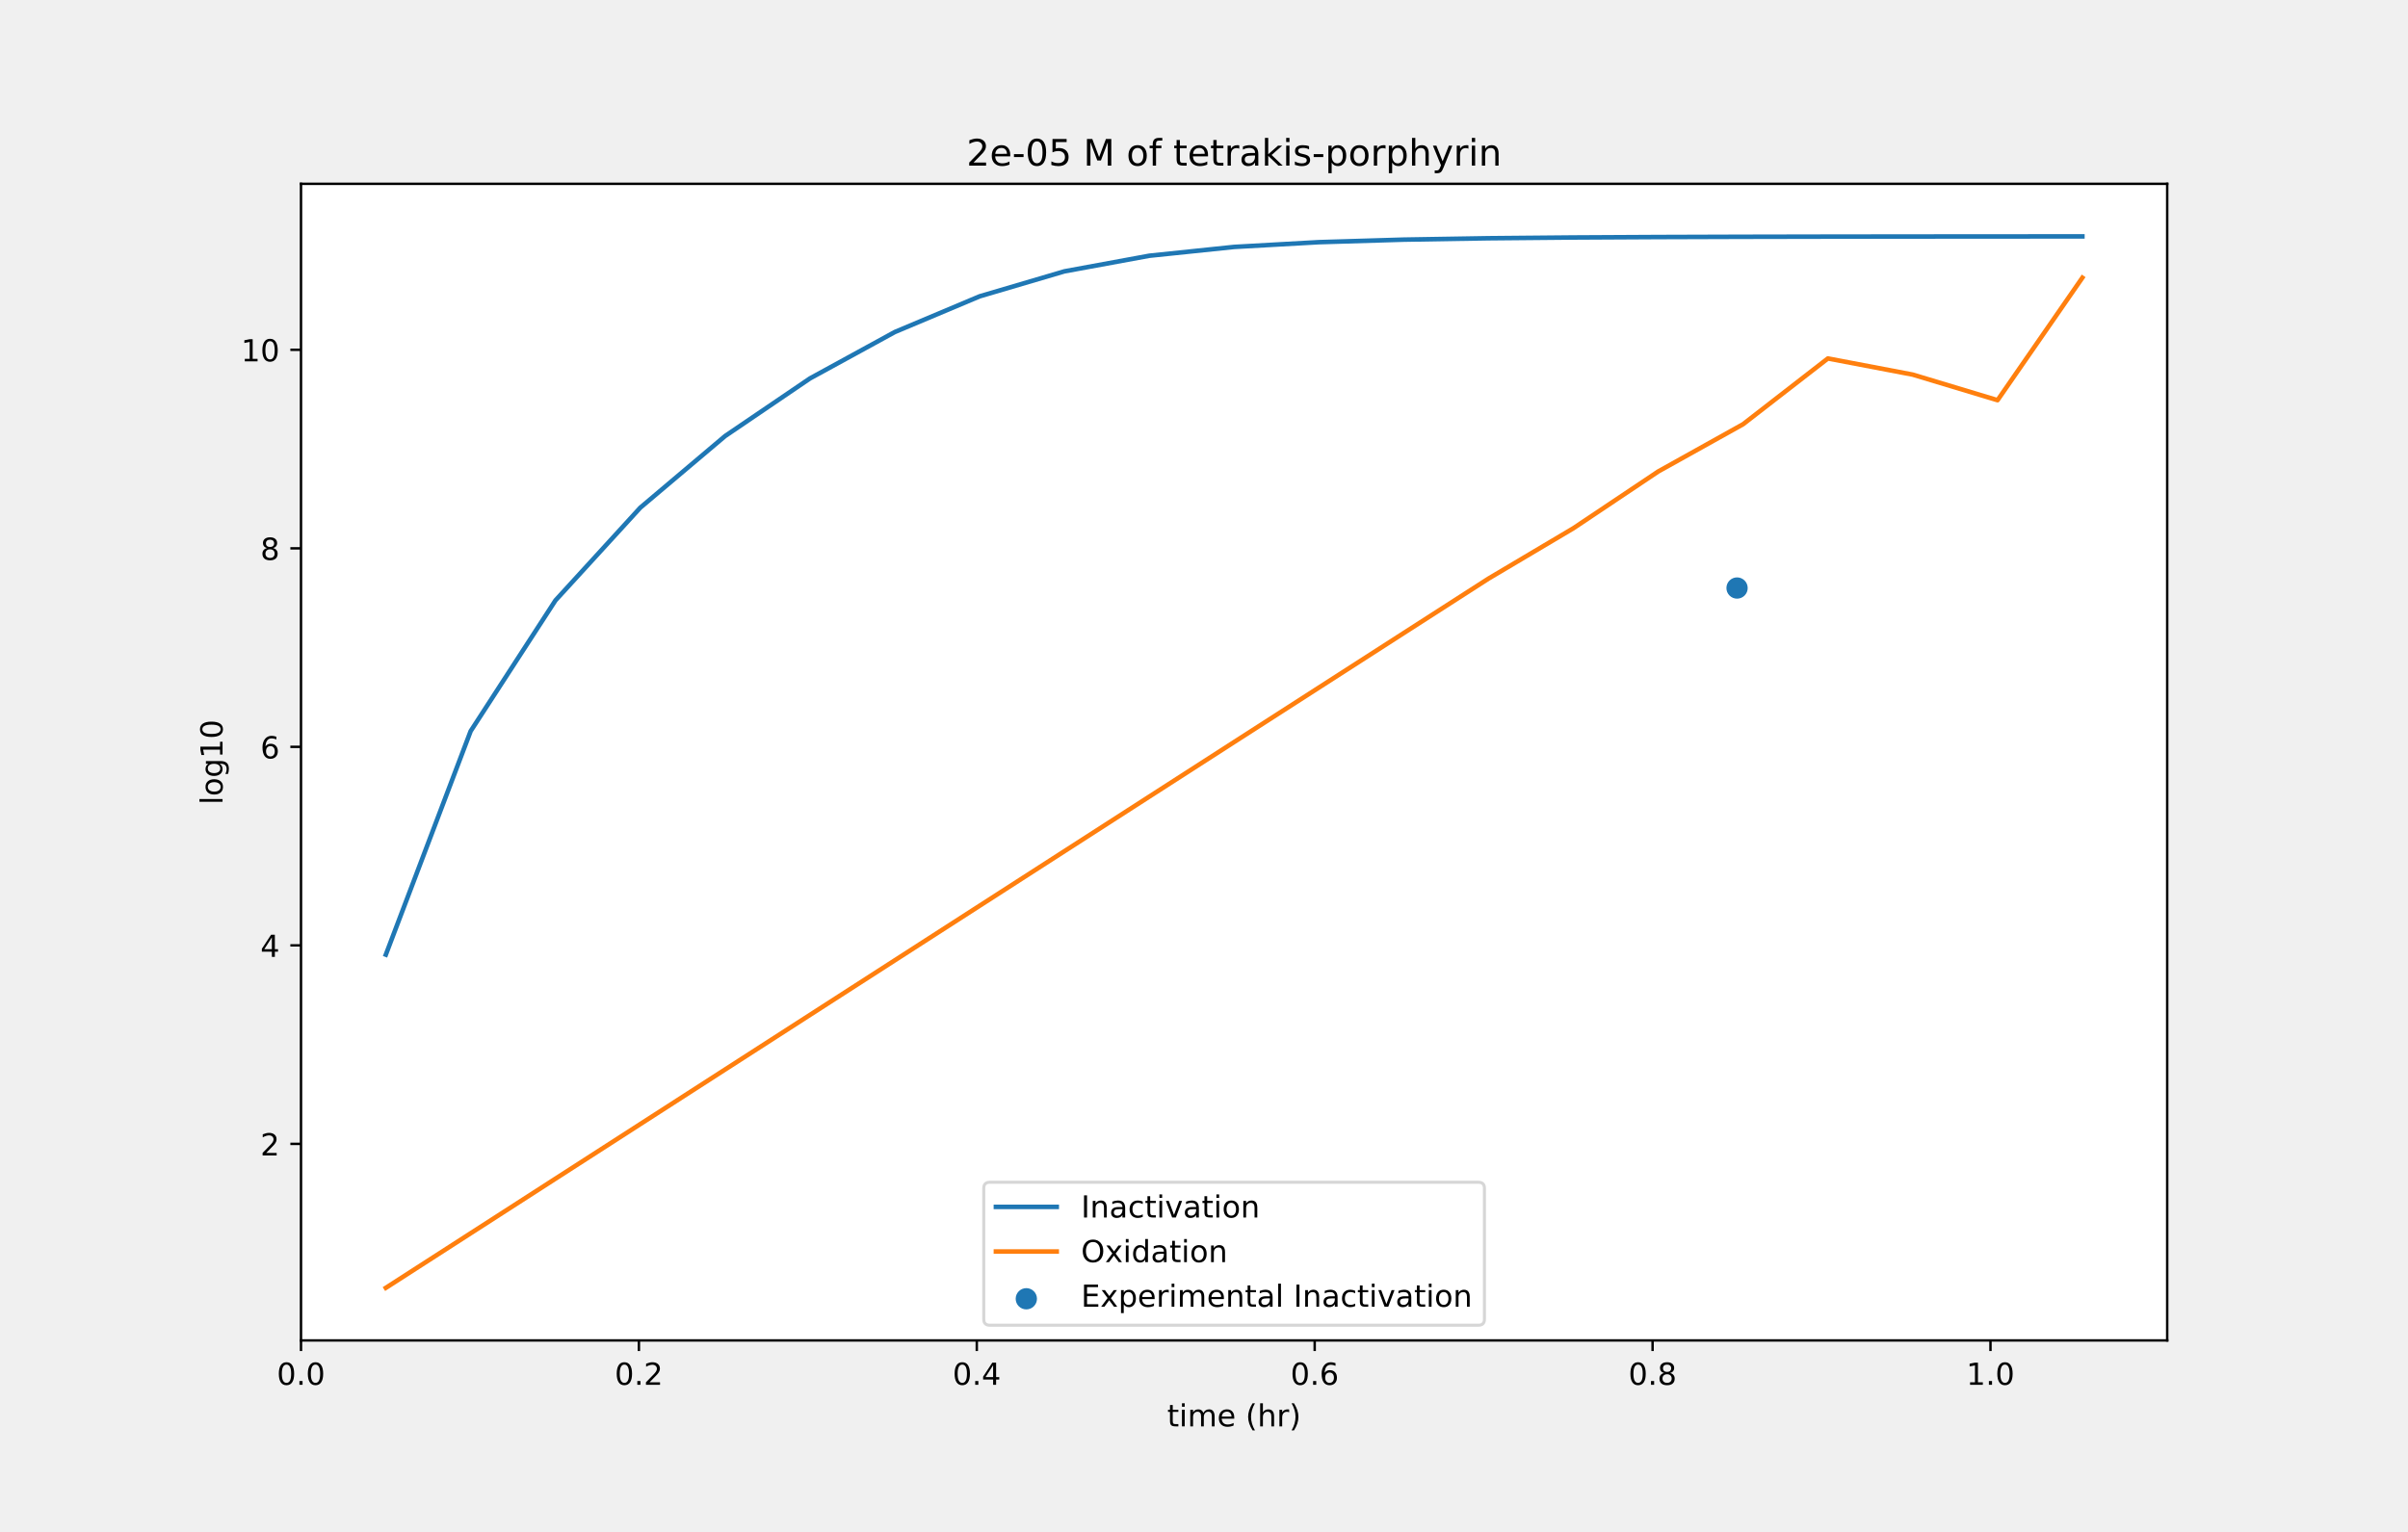
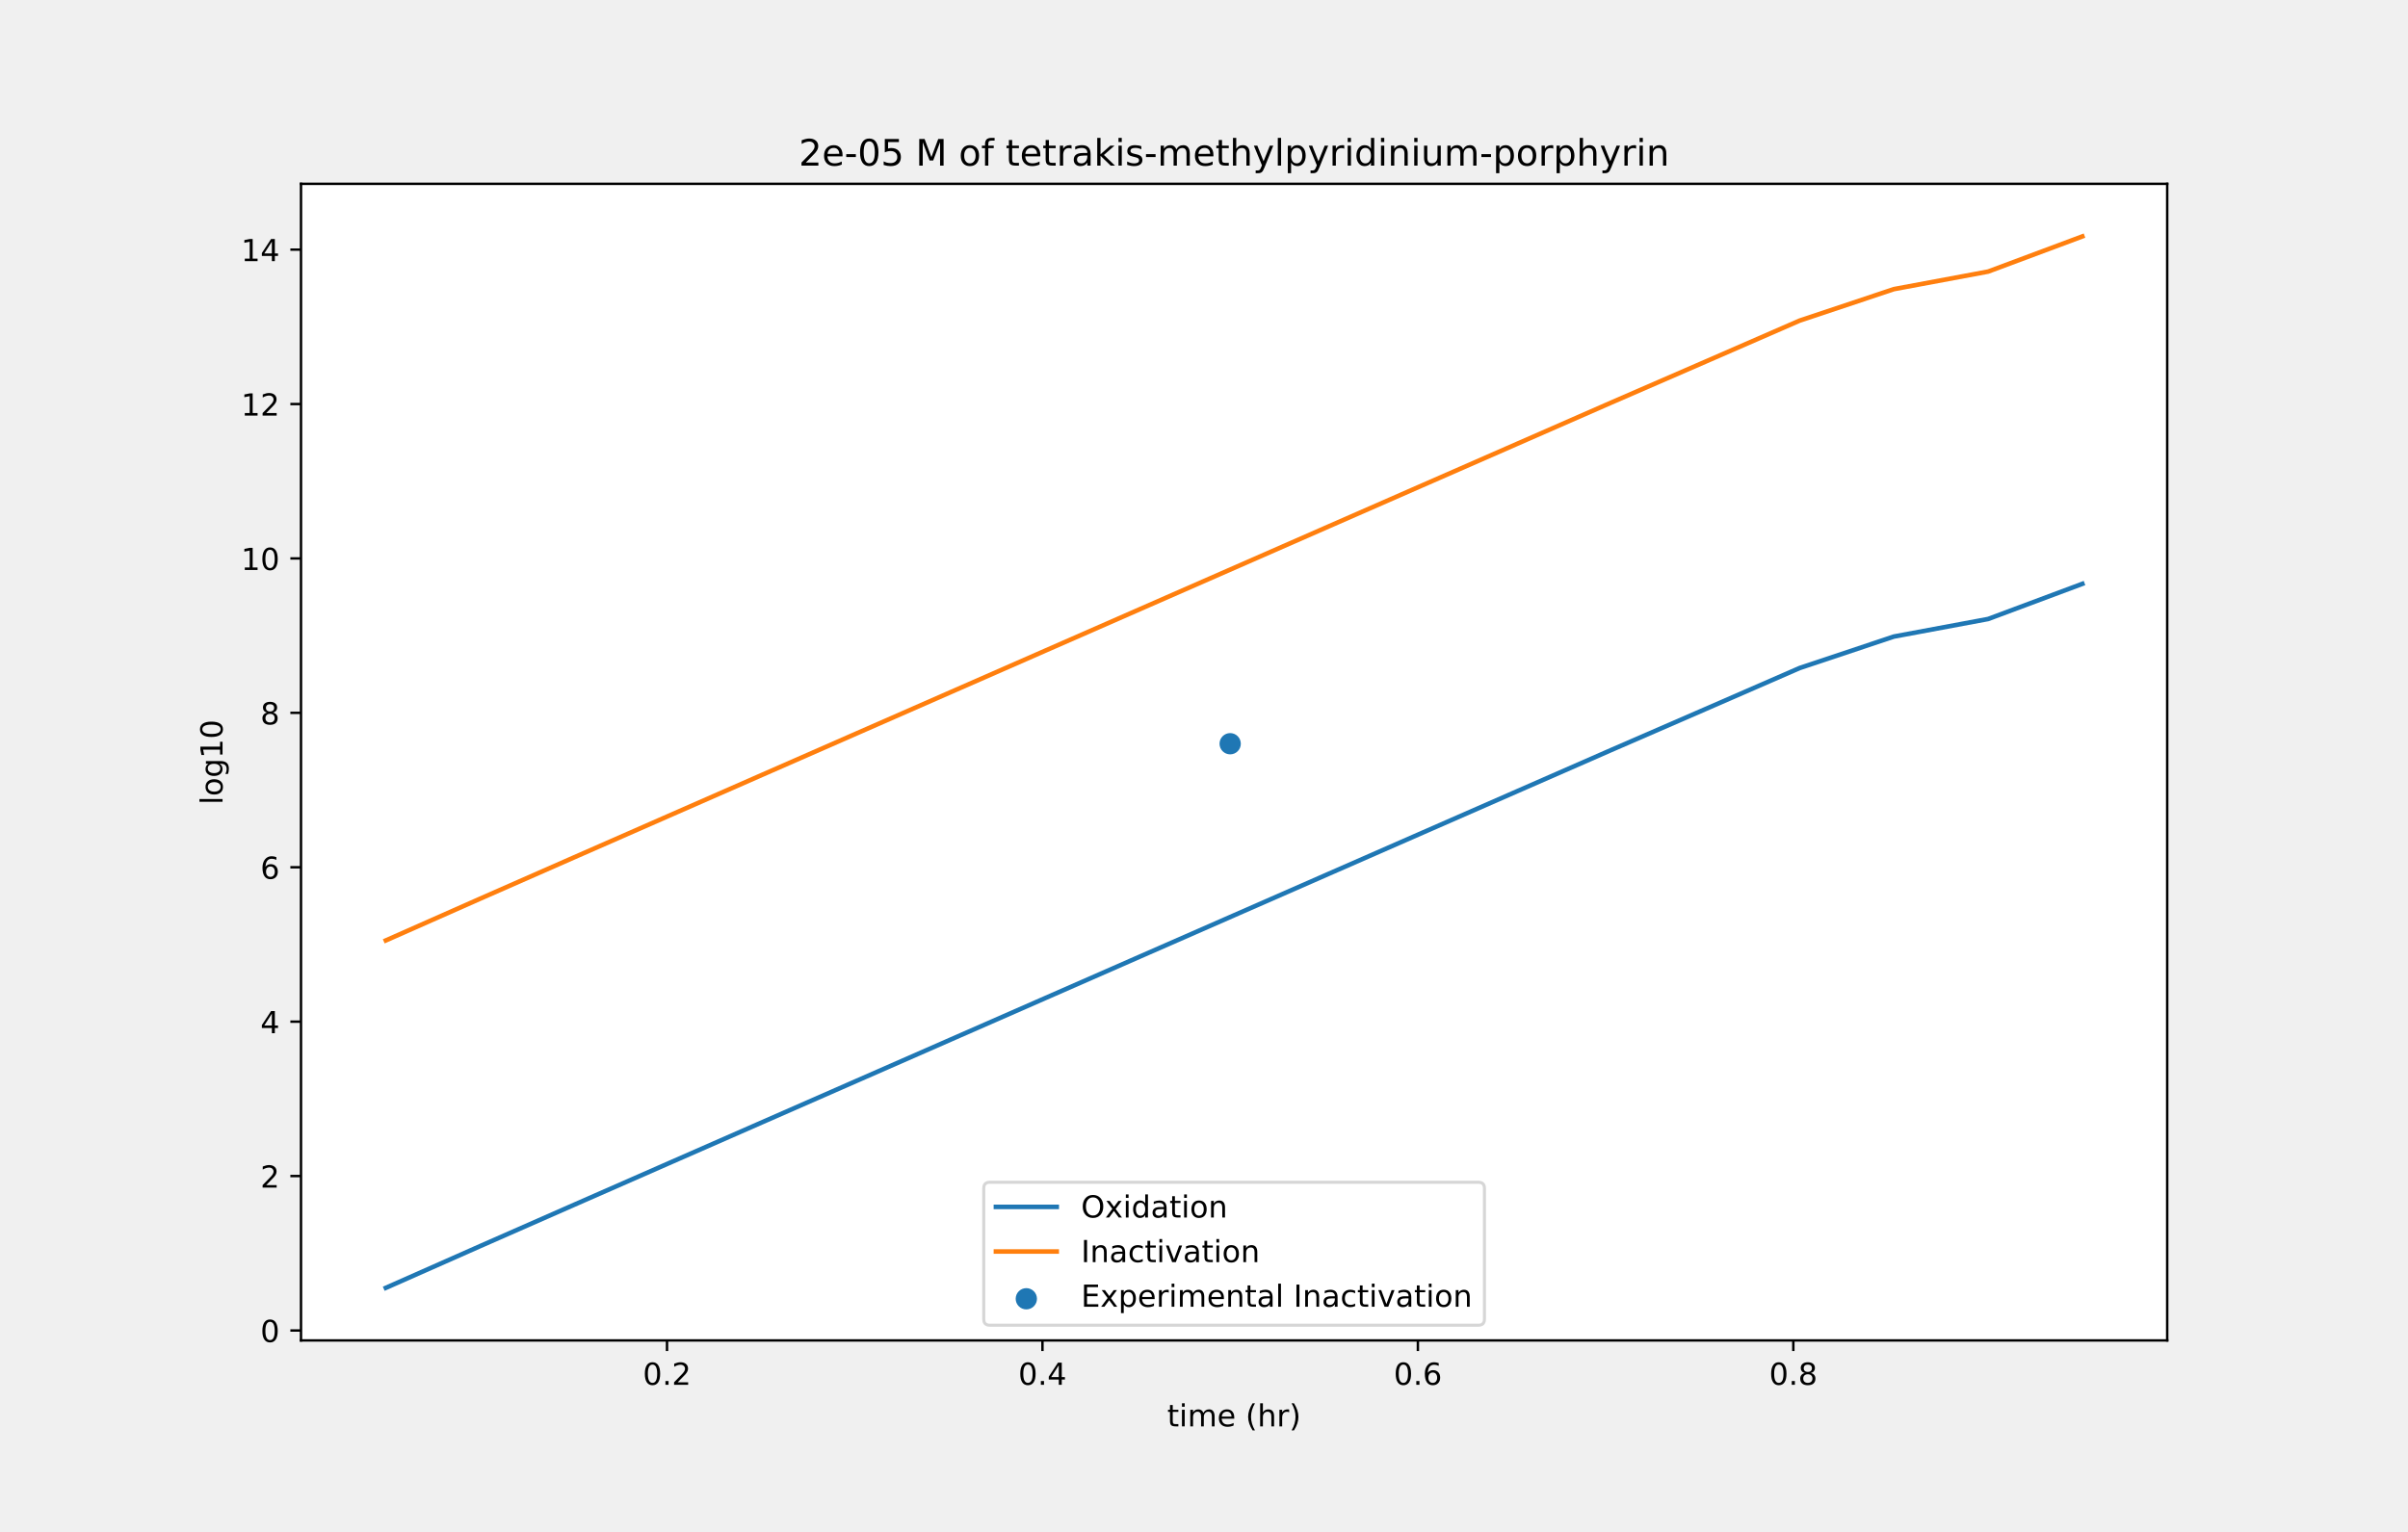
<svg xmlns="http://www.w3.org/2000/svg" xmlns:xlink="http://www.w3.org/1999/xlink" height="504pt" version="1.1" viewBox="0 0 792 504" width="792pt">
  <defs>
    <style type="text/css">*{stroke-linecap:butt;stroke-linejoin:round;}</style>
  </defs>
  <g id="figure_1">
    <g id="patch_1">
      <path d="M 0 504  L 792 504  L 792 0  L 0 0  z " style="fill:none;" />
    </g>
    <g id="axes_1">
      <g id="patch_2">
        <path d="M 99 441  L 712.8 441  L 712.8 60.48  L 99 60.48  z " style="fill:#ffffff;" />
      </g>
      <g id="PathCollection_1">
        <defs>
-           <path d="M 0 3  C 0.796 3 1.559 2.684 2.121 2.121  C 2.684 1.559 3 0.796 3 0  C 3 -0.796 2.684 -1.559 2.121 -2.121  C 1.559 -2.684 0.796 -3 0 -3  C -0.796 -3 -1.559 -2.684 -2.121 -2.121  C -2.684 -1.559 -3 -0.796 -3 0  C -3 0.796 -2.684 1.559 -2.121 2.121  C -1.559 2.684 -0.796 3 0 3  z " id="m2616180f26" style="stroke:#1f77b4;" />
+           <path d="M 0 3  C 0.796 3 1.559 2.684 2.121 2.121  C 2.684 1.559 3 0.796 3 0  C 3 -0.796 2.684 -1.559 2.121 -2.121  C 1.559 -2.684 0.796 -3 0 -3  C -0.796 -3 -1.559 -2.684 -2.121 -2.121  C -2.684 -1.559 -3 -0.796 -3 0  C -3 0.796 -2.684 1.559 -2.121 2.121  C -1.559 2.684 -0.796 3 0 3  z " id="m16f7ddb83c" style="stroke:#1f77b4;" />
        </defs>
-         <g clip-path="url(#p7eedb28649)">
-           <use style="fill:#1f77b4;stroke:#1f77b4;" x="571.324" xlink:href="#m2616180f26" y="193.461" />
+         <g clip-path="url(#p2ed64bdcf2)">
+           <use style="fill:#1f77b4;stroke:#1f77b4;" x="404.608" xlink:href="#m16f7ddb83c" y="244.686" />
        </g>
      </g>
      <g id="matplotlib.axis_1">
        <g id="xtick_1">
          <g id="line2d_1">
            <defs>
-               <path d="M 0 0  L 0 3.5  " id="m51a1b7652f" style="stroke:#000000;stroke-width:0.8;" />
-             </defs>
-             <g>
-               <use style="stroke:#000000;stroke-width:0.8;" x="99" xlink:href="#m51a1b7652f" y="441" />
+               <path d="M 0 0  L 0 3.5  " id="m57a6778b0c" style="stroke:#000000;stroke-width:0.8;" />
+             </defs>
+             <g>
+               <use style="stroke:#000000;stroke-width:0.8;" x="219.383" xlink:href="#m57a6778b0c" y="441" />
            </g>
          </g>
          <g id="text_1">
-             <g transform="translate(91.04844 455.5984)scale(0.1 -0.1)">
+             <g transform="translate(211.4318 455.5984)scale(0.1 -0.1)">
              <defs>
                <path d="M 2034 4250  Q 1547 4250 1301 3770  Q 1056 3291 1056 2328  Q 1056 1369 1301 889  Q 1547 409 2034 409  Q 2525 409 2770 889  Q 3016 1369 3016 2328  Q 3016 3291 2770 3770  Q 2525 4250 2034 4250  z M 2034 4750  Q 2819 4750 3233 4129  Q 3647 3509 3647 2328  Q 3647 1150 3233 529  Q 2819 -91 2034 -91  Q 1250 -91 836 529  Q 422 1150 422 2328  Q 422 3509 836 4129  Q 1250 4750 2034 4750  z " id="DejaVuSans-30" transform="scale(0.015625)" />
                <path d="M 684 794  L 1344 794  L 1344 0  L 684 0  L 684 794  z " id="DejaVuSans-2e" transform="scale(0.015625)" />
-               </defs>
-               <use xlink:href="#DejaVuSans-30" />
-               <use x="63.623" xlink:href="#DejaVuSans-2e" />
-               <use x="95.41" xlink:href="#DejaVuSans-30" />
-             </g>
-           </g>
-         </g>
-         <g id="xtick_2">
-           <g id="line2d_2">
-             <g>
-               <use style="stroke:#000000;stroke-width:0.8;" x="210.135" xlink:href="#m51a1b7652f" y="441" />
-             </g>
-           </g>
-           <g id="text_2">
-             <g transform="translate(202.1834 455.5984)scale(0.1 -0.1)">
-               <defs>
                <path d="M 1228 531  L 3431 531  L 3431 0  L 469 0  L 469 531  Q 828 903 1448 1529  Q 2069 2156 2228 2338  Q 2531 2678 2651 2914  Q 2772 3150 2772 3378  Q 2772 3750 2511 3984  Q 2250 4219 1831 4219  Q 1534 4219 1204 4116  Q 875 4013 500 3803  L 500 4441  Q 881 4594 1212 4672  Q 1544 4750 1819 4750  Q 2544 4750 2975 4387  Q 3406 4025 3406 3419  Q 3406 3131 3298 2873  Q 3191 2616 2906 2266  Q 2828 2175 2409 1742  Q 1991 1309 1228 531  z " id="DejaVuSans-32" transform="scale(0.015625)" />
              </defs>
              <use xlink:href="#DejaVuSans-30" />
              <use x="63.623" xlink:href="#DejaVuSans-2e" />
              <use x="95.41" xlink:href="#DejaVuSans-32" />
            </g>
          </g>
        </g>
-         <g id="xtick_3">
-           <g id="line2d_3">
-             <g>
-               <use style="stroke:#000000;stroke-width:0.8;" x="321.27" xlink:href="#m51a1b7652f" y="441" />
-             </g>
-           </g>
-           <g id="text_3">
-             <g transform="translate(313.3184 455.5984)scale(0.1 -0.1)">
+         <g id="xtick_2">
+           <g id="line2d_2">
+             <g>
+               <use style="stroke:#000000;stroke-width:0.8;" x="342.867" xlink:href="#m57a6778b0c" y="441" />
+             </g>
+           </g>
+           <g id="text_2">
+             <g transform="translate(334.9151 455.5984)scale(0.1 -0.1)">
              <defs>
                <path d="M 2419 4116  L 825 1625  L 2419 1625  L 2419 4116  z M 2253 4666  L 3047 4666  L 3047 1625  L 3713 1625  L 3713 1100  L 3047 1100  L 3047 0  L 2419 0  L 2419 1100  L 313 1100  L 313 1709  L 2253 4666  z " id="DejaVuSans-34" transform="scale(0.015625)" />
              </defs>
              <use xlink:href="#DejaVuSans-30" />
              <use x="63.623" xlink:href="#DejaVuSans-2e" />
              <use x="95.41" xlink:href="#DejaVuSans-34" />
            </g>
          </g>
        </g>
-         <g id="xtick_4">
-           <g id="line2d_4">
-             <g>
-               <use style="stroke:#000000;stroke-width:0.8;" x="432.405" xlink:href="#m51a1b7652f" y="441" />
-             </g>
-           </g>
-           <g id="text_4">
-             <g transform="translate(424.4534 455.5984)scale(0.1 -0.1)">
+         <g id="xtick_3">
+           <g id="line2d_3">
+             <g>
+               <use style="stroke:#000000;stroke-width:0.8;" x="466.35" xlink:href="#m57a6778b0c" y="441" />
+             </g>
+           </g>
+           <g id="text_3">
+             <g transform="translate(458.3984 455.5984)scale(0.1 -0.1)">
              <defs>
                <path d="M 2113 2584  Q 1688 2584 1439 2293  Q 1191 2003 1191 1497  Q 1191 994 1439 701  Q 1688 409 2113 409  Q 2538 409 2786 701  Q 3034 994 3034 1497  Q 3034 2003 2786 2293  Q 2538 2584 2113 2584  z M 3366 4563  L 3366 3988  Q 3128 4100 2886 4159  Q 2644 4219 2406 4219  Q 1781 4219 1451 3797  Q 1122 3375 1075 2522  Q 1259 2794 1537 2939  Q 1816 3084 2150 3084  Q 2853 3084 3261 2657  Q 3669 2231 3669 1497  Q 3669 778 3244 343  Q 2819 -91 2113 -91  Q 1303 -91 875 529  Q 447 1150 447 2328  Q 447 3434 972 4092  Q 1497 4750 2381 4750  Q 2619 4750 2861 4703  Q 3103 4656 3366 4563  z " id="DejaVuSans-36" transform="scale(0.015625)" />
              </defs>
              <use xlink:href="#DejaVuSans-30" />
              <use x="63.623" xlink:href="#DejaVuSans-2e" />
              <use x="95.41" xlink:href="#DejaVuSans-36" />
            </g>
          </g>
        </g>
-         <g id="xtick_5">
-           <g id="line2d_5">
-             <g>
-               <use style="stroke:#000000;stroke-width:0.8;" x="543.54" xlink:href="#m51a1b7652f" y="441" />
-             </g>
-           </g>
-           <g id="text_5">
-             <g transform="translate(535.5884 455.5984)scale(0.1 -0.1)">
+         <g id="xtick_4">
+           <g id="line2d_4">
+             <g>
+               <use style="stroke:#000000;stroke-width:0.8;" x="589.833" xlink:href="#m57a6778b0c" y="441" />
+             </g>
+           </g>
+           <g id="text_4">
+             <g transform="translate(581.8818 455.5984)scale(0.1 -0.1)">
              <defs>
                <path d="M 2034 2216  Q 1584 2216 1326 1975  Q 1069 1734 1069 1313  Q 1069 891 1326 650  Q 1584 409 2034 409  Q 2484 409 2743 651  Q 3003 894 3003 1313  Q 3003 1734 2745 1975  Q 2488 2216 2034 2216  z M 1403 2484  Q 997 2584 770 2862  Q 544 3141 544 3541  Q 544 4100 942 4425  Q 1341 4750 2034 4750  Q 2731 4750 3128 4425  Q 3525 4100 3525 3541  Q 3525 3141 3298 2862  Q 3072 2584 2669 2484  Q 3125 2378 3379 2068  Q 3634 1759 3634 1313  Q 3634 634 3220 271  Q 2806 -91 2034 -91  Q 1263 -91 848 271  Q 434 634 434 1313  Q 434 1759 690 2068  Q 947 2378 1403 2484  z M 1172 3481  Q 1172 3119 1398 2916  Q 1625 2713 2034 2713  Q 2441 2713 2670 2916  Q 2900 3119 2900 3481  Q 2900 3844 2670 4047  Q 2441 4250 2034 4250  Q 1625 4250 1398 4047  Q 1172 3844 1172 3481  z " id="DejaVuSans-38" transform="scale(0.015625)" />
              </defs>
              <use xlink:href="#DejaVuSans-30" />
              <use x="63.623" xlink:href="#DejaVuSans-2e" />
              <use x="95.41" xlink:href="#DejaVuSans-38" />
            </g>
          </g>
        </g>
-         <g id="xtick_6">
-           <g id="line2d_6">
-             <g>
-               <use style="stroke:#000000;stroke-width:0.8;" x="654.675" xlink:href="#m51a1b7652f" y="441" />
-             </g>
-           </g>
-           <g id="text_6">
-             <g transform="translate(646.7234 455.5984)scale(0.1 -0.1)">
-               <defs>
-                 <path d="M 794 531  L 1825 531  L 1825 4091  L 703 3866  L 703 4441  L 1819 4666  L 2450 4666  L 2450 531  L 3481 531  L 3481 0  L 794 0  L 794 531  z " id="DejaVuSans-31" transform="scale(0.015625)" />
-               </defs>
-               <use xlink:href="#DejaVuSans-31" />
-               <use x="63.623" xlink:href="#DejaVuSans-2e" />
-               <use x="95.41" xlink:href="#DejaVuSans-30" />
-             </g>
-           </g>
-         </g>
-         <g id="text_7">
+         <g id="text_5">
          <g transform="translate(383.8891 469.2766)scale(0.1 -0.1)">
            <defs>
              <path d="M 1172 4494  L 1172 3500  L 2356 3500  L 2356 3053  L 1172 3053  L 1172 1153  Q 1172 725 1289 603  Q 1406 481 1766 481  L 2356 481  L 2356 0  L 1766 0  Q 1100 0 847 248  Q 594 497 594 1153  L 594 3053  L 172 3053  L 172 3500  L 594 3500  L 594 4494  L 1172 4494  z " id="DejaVuSans-74" transform="scale(0.015625)" />
              <path d="M 603 3500  L 1178 3500  L 1178 0  L 603 0  L 603 3500  z M 603 4863  L 1178 4863  L 1178 4134  L 603 4134  L 603 4863  z " id="DejaVuSans-69" transform="scale(0.015625)" />
              <path d="M 3328 2828  Q 3544 3216 3844 3400  Q 4144 3584 4550 3584  Q 5097 3584 5394 3201  Q 5691 2819 5691 2113  L 5691 0  L 5113 0  L 5113 2094  Q 5113 2597 4934 2840  Q 4756 3084 4391 3084  Q 3944 3084 3684 2787  Q 3425 2491 3425 1978  L 3425 0  L 2847 0  L 2847 2094  Q 2847 2600 2669 2842  Q 2491 3084 2119 3084  Q 1678 3084 1418 2786  Q 1159 2488 1159 1978  L 1159 0  L 581 0  L 581 3500  L 1159 3500  L 1159 2956  Q 1356 3278 1631 3431  Q 1906 3584 2284 3584  Q 2666 3584 2933 3390  Q 3200 3197 3328 2828  z " id="DejaVuSans-6d" transform="scale(0.015625)" />
              <path d="M 3597 1894  L 3597 1613  L 953 1613  Q 991 1019 1311 708  Q 1631 397 2203 397  Q 2534 397 2845 478  Q 3156 559 3463 722  L 3463 178  Q 3153 47 2828 -22  Q 2503 -91 2169 -91  Q 1331 -91 842 396  Q 353 884 353 1716  Q 353 2575 817 3079  Q 1281 3584 2069 3584  Q 2775 3584 3186 3129  Q 3597 2675 3597 1894  z M 3022 2063  Q 3016 2534 2758 2815  Q 2500 3097 2075 3097  Q 1594 3097 1305 2825  Q 1016 2553 972 2059  L 3022 2063  z " id="DejaVuSans-65" transform="scale(0.015625)" />
              <path id="DejaVuSans-20" transform="scale(0.015625)" />
              <path d="M 1984 4856  Q 1566 4138 1362 3434  Q 1159 2731 1159 2009  Q 1159 1288 1364 580  Q 1569 -128 1984 -844  L 1484 -844  Q 1016 -109 783 600  Q 550 1309 550 2009  Q 550 2706 781 3412  Q 1013 4119 1484 4856  L 1984 4856  z " id="DejaVuSans-28" transform="scale(0.015625)" />
              <path d="M 3513 2113  L 3513 0  L 2938 0  L 2938 2094  Q 2938 2591 2744 2837  Q 2550 3084 2163 3084  Q 1697 3084 1428 2787  Q 1159 2491 1159 1978  L 1159 0  L 581 0  L 581 4863  L 1159 4863  L 1159 2956  Q 1366 3272 1645 3428  Q 1925 3584 2291 3584  Q 2894 3584 3203 3211  Q 3513 2838 3513 2113  z " id="DejaVuSans-68" transform="scale(0.015625)" />
              <path d="M 2631 2963  Q 2534 3019 2420 3045  Q 2306 3072 2169 3072  Q 1681 3072 1420 2755  Q 1159 2438 1159 1844  L 1159 0  L 581 0  L 581 3500  L 1159 3500  L 1159 2956  Q 1341 3275 1631 3429  Q 1922 3584 2338 3584  Q 2397 3584 2469 3576  Q 2541 3569 2628 3553  L 2631 2963  z " id="DejaVuSans-72" transform="scale(0.015625)" />
              <path d="M 513 4856  L 1013 4856  Q 1481 4119 1714 3412  Q 1947 2706 1947 2009  Q 1947 1309 1714 600  Q 1481 -109 1013 -844  L 513 -844  Q 928 -128 1133 580  Q 1338 1288 1338 2009  Q 1338 2731 1133 3434  Q 928 4138 513 4856  z " id="DejaVuSans-29" transform="scale(0.015625)" />
            </defs>
            <use xlink:href="#DejaVuSans-74" />
            <use x="39.209" xlink:href="#DejaVuSans-69" />
            <use x="66.992" xlink:href="#DejaVuSans-6d" />
            <use x="164.404" xlink:href="#DejaVuSans-65" />
            <use x="225.928" xlink:href="#DejaVuSans-20" />
            <use x="257.715" xlink:href="#DejaVuSans-28" />
            <use x="296.729" xlink:href="#DejaVuSans-68" />
            <use x="360.107" xlink:href="#DejaVuSans-72" />
            <use x="401.221" xlink:href="#DejaVuSans-29" />
          </g>
        </g>
      </g>
      <g id="matplotlib.axis_2">
        <g id="ytick_1">
+           <g id="line2d_5">
+             <defs>
+               <path d="M 0 0  L -3.5 0  " id="m9103686e7d" style="stroke:#000000;stroke-width:0.8;" />
+             </defs>
+             <g>
+               <use style="stroke:#000000;stroke-width:0.8;" x="99" xlink:href="#m9103686e7d" y="437.726" />
+             </g>
+           </g>
+           <g id="text_6">
+             <g transform="translate(85.6375 441.5257)scale(0.1 -0.1)">
+               <use xlink:href="#DejaVuSans-30" />
+             </g>
+           </g>
+         </g>
+         <g id="ytick_2">
+           <g id="line2d_6">
+             <g>
+               <use style="stroke:#000000;stroke-width:0.8;" x="99" xlink:href="#m9103686e7d" y="386.926" />
+             </g>
+           </g>
+           <g id="text_7">
+             <g transform="translate(85.6375 390.7254)scale(0.1 -0.1)">
+               <use xlink:href="#DejaVuSans-32" />
+             </g>
+           </g>
+         </g>
+         <g id="ytick_3">
          <g id="line2d_7">
-             <defs>
-               <path d="M 0 0  L -3.5 0  " id="m8a529ef873" style="stroke:#000000;stroke-width:0.8;" />
-             </defs>
-             <g>
-               <use style="stroke:#000000;stroke-width:0.8;" x="99" xlink:href="#m8a529ef873" y="376.337" />
+             <g>
+               <use style="stroke:#000000;stroke-width:0.8;" x="99" xlink:href="#m9103686e7d" y="336.126" />
            </g>
          </g>
          <g id="text_8">
-             <g transform="translate(85.6375 380.1363)scale(0.1 -0.1)">
-               <use xlink:href="#DejaVuSans-32" />
-             </g>
-           </g>
-         </g>
-         <g id="ytick_2">
+             <g transform="translate(85.6375 339.9252)scale(0.1 -0.1)">
+               <use xlink:href="#DejaVuSans-34" />
+             </g>
+           </g>
+         </g>
+         <g id="ytick_4">
          <g id="line2d_8">
            <g>
-               <use style="stroke:#000000;stroke-width:0.8;" x="99" xlink:href="#m8a529ef873" y="311.024" />
+               <use style="stroke:#000000;stroke-width:0.8;" x="99" xlink:href="#m9103686e7d" y="285.326" />
            </g>
          </g>
          <g id="text_9">
-             <g transform="translate(85.6375 314.8236)scale(0.1 -0.1)">
-               <use xlink:href="#DejaVuSans-34" />
-             </g>
-           </g>
-         </g>
-         <g id="ytick_3">
+             <g transform="translate(85.6375 289.125)scale(0.1 -0.1)">
+               <use xlink:href="#DejaVuSans-36" />
+             </g>
+           </g>
+         </g>
+         <g id="ytick_5">
          <g id="line2d_9">
            <g>
-               <use style="stroke:#000000;stroke-width:0.8;" x="99" xlink:href="#m8a529ef873" y="245.712" />
+               <use style="stroke:#000000;stroke-width:0.8;" x="99" xlink:href="#m9103686e7d" y="234.526" />
            </g>
          </g>
          <g id="text_10">
-             <g transform="translate(85.6375 249.5108)scale(0.1 -0.1)">
-               <use xlink:href="#DejaVuSans-36" />
-             </g>
-           </g>
-         </g>
-         <g id="ytick_4">
+             <g transform="translate(85.6375 238.3247)scale(0.1 -0.1)">
+               <use xlink:href="#DejaVuSans-38" />
+             </g>
+           </g>
+         </g>
+         <g id="ytick_6">
          <g id="line2d_10">
            <g>
-               <use style="stroke:#000000;stroke-width:0.8;" x="99" xlink:href="#m8a529ef873" y="180.399" />
+               <use style="stroke:#000000;stroke-width:0.8;" x="99" xlink:href="#m9103686e7d" y="183.725" />
            </g>
          </g>
          <g id="text_11">
-             <g transform="translate(85.6375 184.198)scale(0.1 -0.1)">
-               <use xlink:href="#DejaVuSans-38" />
-             </g>
-           </g>
-         </g>
-         <g id="ytick_5">
-           <g id="line2d_11">
-             <g>
-               <use style="stroke:#000000;stroke-width:0.8;" x="99" xlink:href="#m8a529ef873" y="115.086" />
-             </g>
-           </g>
-           <g id="text_12">
-             <g transform="translate(79.275 118.8852)scale(0.1 -0.1)">
+             <g transform="translate(79.275 187.5245)scale(0.1 -0.1)">
+               <defs>
+                 <path d="M 794 531  L 1825 531  L 1825 4091  L 703 3866  L 703 4441  L 1819 4666  L 2450 4666  L 2450 531  L 3481 531  L 3481 0  L 794 0  L 794 531  z " id="DejaVuSans-31" transform="scale(0.015625)" />
+               </defs>
              <use xlink:href="#DejaVuSans-31" />
              <use x="63.623" xlink:href="#DejaVuSans-30" />
            </g>
          </g>
        </g>
-         <g id="text_13">
+         <g id="ytick_7">
+           <g id="line2d_11">
+             <g>
+               <use style="stroke:#000000;stroke-width:0.8;" x="99" xlink:href="#m9103686e7d" y="132.925" />
+             </g>
+           </g>
+           <g id="text_12">
+             <g transform="translate(79.275 136.7243)scale(0.1 -0.1)">
+               <use xlink:href="#DejaVuSans-31" />
+               <use x="63.623" xlink:href="#DejaVuSans-32" />
+             </g>
+           </g>
+         </g>
+         <g id="ytick_8">
+           <g id="line2d_12">
+             <g>
+               <use style="stroke:#000000;stroke-width:0.8;" x="99" xlink:href="#m9103686e7d" y="82.125" />
+             </g>
+           </g>
+           <g id="text_13">
+             <g transform="translate(79.275 85.92403)scale(0.1 -0.1)">
+               <use xlink:href="#DejaVuSans-31" />
+               <use x="63.623" xlink:href="#DejaVuSans-34" />
+             </g>
+           </g>
+         </g>
+         <g id="text_14">
          <g transform="translate(73.19531 264.7252)rotate(-90)scale(0.1 -0.1)">
            <defs>
              <path d="M 603 4863  L 1178 4863  L 1178 0  L 603 0  L 603 4863  z " id="DejaVuSans-6c" transform="scale(0.015625)" />
              <path d="M 1959 3097  Q 1497 3097 1228 2736  Q 959 2375 959 1747  Q 959 1119 1226 758  Q 1494 397 1959 397  Q 2419 397 2687 759  Q 2956 1122 2956 1747  Q 2956 2369 2687 2733  Q 2419 3097 1959 3097  z M 1959 3584  Q 2709 3584 3137 3096  Q 3566 2609 3566 1747  Q 3566 888 3137 398  Q 2709 -91 1959 -91  Q 1206 -91 779 398  Q 353 888 353 1747  Q 353 2609 779 3096  Q 1206 3584 1959 3584  z " id="DejaVuSans-6f" transform="scale(0.015625)" />
              <path d="M 2906 1791  Q 2906 2416 2648 2759  Q 2391 3103 1925 3103  Q 1463 3103 1205 2759  Q 947 2416 947 1791  Q 947 1169 1205 825  Q 1463 481 1925 481  Q 2391 481 2648 825  Q 2906 1169 2906 1791  z M 3481 434  Q 3481 -459 3084 -895  Q 2688 -1331 1869 -1331  Q 1566 -1331 1297 -1286  Q 1028 -1241 775 -1147  L 775 -588  Q 1028 -725 1275 -790  Q 1522 -856 1778 -856  Q 2344 -856 2625 -561  Q 2906 -266 2906 331  L 2906 616  Q 2728 306 2450 153  Q 2172 0 1784 0  Q 1141 0 747 490  Q 353 981 353 1791  Q 353 2603 747 3093  Q 1141 3584 1784 3584  Q 2172 3584 2450 3431  Q 2728 3278 2906 2969  L 2906 3500  L 3481 3500  L 3481 434  z " id="DejaVuSans-67" transform="scale(0.015625)" />
            </defs>
            <use xlink:href="#DejaVuSans-6c" />
            <use x="27.783" xlink:href="#DejaVuSans-6f" />
            <use x="88.965" xlink:href="#DejaVuSans-67" />
            <use x="152.441" xlink:href="#DejaVuSans-31" />
            <use x="216.064" xlink:href="#DejaVuSans-30" />
          </g>
        </g>
      </g>
-       <g id="line2d_12">
-         <path clip-path="url(#p7eedb28649)" d="M 126.9 314.085  L 154.8 240.542  L 182.7 197.521  L 210.6 167.019  L 238.5 143.454  L 266.4 124.504  L 294.3 109.242  L 322.2 97.495  L 350.1 89.267  L 378 84.14  L 405.9 81.238  L 433.8 79.673  L 461.7 78.837  L 489.6 78.382  L 517.5 78.129  L 545.4 77.983  L 573.3 77.897  L 601.2 77.844  L 629.1 77.811  L 657 77.79  L 684.9 77.776  " style="fill:none;stroke:#1f77b4;stroke-linecap:square;stroke-width:1.5;" />
-       </g>
      <g id="line2d_13">
-         <path clip-path="url(#p7eedb28649)" d="M 126.9 423.704  L 154.8 405.745  L 182.7 387.784  L 210.6 369.824  L 238.5 351.864  L 266.4 333.906  L 294.3 315.949  L 322.2 297.993  L 350.1 280.039  L 378 262.089  L 405.9 244.14  L 433.8 226.208  L 461.7 208.273  L 489.6 190.344  L 517.5 173.791  L 545.4 155.119  L 573.3 139.569  L 601.2 117.933  L 629.1 123.248  L 657 131.663  L 684.9 91.368  " style="fill:none;stroke:#ff7f0e;stroke-linecap:square;stroke-width:1.5;" />
+         <path clip-path="url(#p2ed64bdcf2)" d="M 126.9 423.704  L 157.9 409.98  L 188.9 396.342  L 219.9 382.729  L 250.9 369.124  L 281.9 355.522  L 312.9 341.922  L 343.9 328.323  L 374.9 314.725  L 405.9 301.128  L 436.9 287.533  L 467.9 273.941  L 498.9 260.355  L 529.9 246.772  L 560.9 233.3  L 591.9 219.787  L 622.9 209.426  L 653.9 203.65  L 684.9 192.077  " style="fill:none;stroke:#1f77b4;stroke-linecap:square;stroke-width:1.5;" />
+       </g>
+       <g id="line2d_14">
+         <path clip-path="url(#p2ed64bdcf2)" d="M 126.9 309.403  L 157.9 295.68  L 188.9 282.041  L 219.9 268.429  L 250.9 254.824  L 281.9 241.222  L 312.9 227.622  L 343.9 214.022  L 374.9 200.424  L 405.9 186.828  L 436.9 173.232  L 467.9 159.641  L 498.9 146.055  L 529.9 132.472  L 560.9 118.999  L 591.9 105.486  L 622.9 95.125  L 653.9 89.349  L 684.9 77.776  " style="fill:none;stroke:#ff7f0e;stroke-linecap:square;stroke-width:1.5;" />
      </g>
      <g id="patch_3">
        <path d="M 99 441  L 99 60.48  " style="fill:none;stroke:#000000;stroke-linecap:square;stroke-linejoin:miter;stroke-width:0.8;" />
      </g>
      <g id="patch_4">
        <path d="M 712.8 441  L 712.8 60.48  " style="fill:none;stroke:#000000;stroke-linecap:square;stroke-linejoin:miter;stroke-width:0.8;" />
      </g>
      <g id="patch_5">
        <path d="M 99 441  L 712.8 441  " style="fill:none;stroke:#000000;stroke-linecap:square;stroke-linejoin:miter;stroke-width:0.8;" />
      </g>
      <g id="patch_6">
        <path d="M 99 60.48  L 712.8 60.48  " style="fill:none;stroke:#000000;stroke-linecap:square;stroke-linejoin:miter;stroke-width:0.8;" />
      </g>
-       <g id="text_14">
-         <g transform="translate(317.8931 54.48)scale(0.12 -0.12)">
+       <g id="text_15">
+         <g transform="translate(262.7334 54.48)scale(0.12 -0.12)">
          <defs>
            <path d="M 313 2009  L 1997 2009  L 1997 1497  L 313 1497  L 313 2009  z " id="DejaVuSans-2d" transform="scale(0.015625)" />
            <path d="M 691 4666  L 3169 4666  L 3169 4134  L 1269 4134  L 1269 2991  Q 1406 3038 1543 3061  Q 1681 3084 1819 3084  Q 2600 3084 3056 2656  Q 3513 2228 3513 1497  Q 3513 744 3044 326  Q 2575 -91 1722 -91  Q 1428 -91 1123 -41  Q 819 9 494 109  L 494 744  Q 775 591 1075 516  Q 1375 441 1709 441  Q 2250 441 2565 725  Q 2881 1009 2881 1497  Q 2881 1984 2565 2268  Q 2250 2553 1709 2553  Q 1456 2553 1204 2497  Q 953 2441 691 2322  L 691 4666  z " id="DejaVuSans-35" transform="scale(0.015625)" />
            <path d="M 628 4666  L 1569 4666  L 2759 1491  L 3956 4666  L 4897 4666  L 4897 0  L 4281 0  L 4281 4097  L 3078 897  L 2444 897  L 1241 4097  L 1241 0  L 628 0  L 628 4666  z " id="DejaVuSans-4d" transform="scale(0.015625)" />
            <path d="M 2375 4863  L 2375 4384  L 1825 4384  Q 1516 4384 1395 4259  Q 1275 4134 1275 3809  L 1275 3500  L 2222 3500  L 2222 3053  L 1275 3053  L 1275 0  L 697 0  L 697 3053  L 147 3053  L 147 3500  L 697 3500  L 697 3744  Q 697 4328 969 4595  Q 1241 4863 1831 4863  L 2375 4863  z " id="DejaVuSans-66" transform="scale(0.015625)" />
            <path d="M 2194 1759  Q 1497 1759 1228 1600  Q 959 1441 959 1056  Q 959 750 1161 570  Q 1363 391 1709 391  Q 2188 391 2477 730  Q 2766 1069 2766 1631  L 2766 1759  L 2194 1759  z M 3341 1997  L 3341 0  L 2766 0  L 2766 531  Q 2569 213 2275 61  Q 1981 -91 1556 -91  Q 1019 -91 701 211  Q 384 513 384 1019  Q 384 1609 779 1909  Q 1175 2209 1959 2209  L 2766 2209  L 2766 2266  Q 2766 2663 2505 2880  Q 2244 3097 1772 3097  Q 1472 3097 1187 3025  Q 903 2953 641 2809  L 641 3341  Q 956 3463 1253 3523  Q 1550 3584 1831 3584  Q 2591 3584 2966 3190  Q 3341 2797 3341 1997  z " id="DejaVuSans-61" transform="scale(0.015625)" />
            <path d="M 581 4863  L 1159 4863  L 1159 1991  L 2875 3500  L 3609 3500  L 1753 1863  L 3688 0  L 2938 0  L 1159 1709  L 1159 0  L 581 0  L 581 4863  z " id="DejaVuSans-6b" transform="scale(0.015625)" />
            <path d="M 2834 3397  L 2834 2853  Q 2591 2978 2328 3040  Q 2066 3103 1784 3103  Q 1356 3103 1142 2972  Q 928 2841 928 2578  Q 928 2378 1081 2264  Q 1234 2150 1697 2047  L 1894 2003  Q 2506 1872 2764 1633  Q 3022 1394 3022 966  Q 3022 478 2636 193  Q 2250 -91 1575 -91  Q 1294 -91 989 -36  Q 684 19 347 128  L 347 722  Q 666 556 975 473  Q 1284 391 1588 391  Q 1994 391 2212 530  Q 2431 669 2431 922  Q 2431 1156 2273 1281  Q 2116 1406 1581 1522  L 1381 1569  Q 847 1681 609 1914  Q 372 2147 372 2553  Q 372 3047 722 3315  Q 1072 3584 1716 3584  Q 2034 3584 2315 3537  Q 2597 3491 2834 3397  z " id="DejaVuSans-73" transform="scale(0.015625)" />
+             <path d="M 2059 -325  Q 1816 -950 1584 -1140  Q 1353 -1331 966 -1331  L 506 -1331  L 506 -850  L 844 -850  Q 1081 -850 1212 -737  Q 1344 -625 1503 -206  L 1606 56  L 191 3500  L 800 3500  L 1894 763  L 2988 3500  L 3597 3500  L 2059 -325  z " id="DejaVuSans-79" transform="scale(0.015625)" />
            <path d="M 1159 525  L 1159 -1331  L 581 -1331  L 581 3500  L 1159 3500  L 1159 2969  Q 1341 3281 1617 3432  Q 1894 3584 2278 3584  Q 2916 3584 3314 3078  Q 3713 2572 3713 1747  Q 3713 922 3314 415  Q 2916 -91 2278 -91  Q 1894 -91 1617 61  Q 1341 213 1159 525  z M 3116 1747  Q 3116 2381 2855 2742  Q 2594 3103 2138 3103  Q 1681 3103 1420 2742  Q 1159 2381 1159 1747  Q 1159 1113 1420 752  Q 1681 391 2138 391  Q 2594 391 2855 752  Q 3116 1113 3116 1747  z " id="DejaVuSans-70" transform="scale(0.015625)" />
-             <path d="M 2059 -325  Q 1816 -950 1584 -1140  Q 1353 -1331 966 -1331  L 506 -1331  L 506 -850  L 844 -850  Q 1081 -850 1212 -737  Q 1344 -625 1503 -206  L 1606 56  L 191 3500  L 800 3500  L 1894 763  L 2988 3500  L 3597 3500  L 2059 -325  z " id="DejaVuSans-79" transform="scale(0.015625)" />
+             <path d="M 2906 2969  L 2906 4863  L 3481 4863  L 3481 0  L 2906 0  L 2906 525  Q 2725 213 2448 61  Q 2172 -91 1784 -91  Q 1150 -91 751 415  Q 353 922 353 1747  Q 353 2572 751 3078  Q 1150 3584 1784 3584  Q 2172 3584 2448 3432  Q 2725 3281 2906 2969  z M 947 1747  Q 947 1113 1208 752  Q 1469 391 1925 391  Q 2381 391 2643 752  Q 2906 1113 2906 1747  Q 2906 2381 2643 2742  Q 2381 3103 1925 3103  Q 1469 3103 1208 2742  Q 947 2381 947 1747  z " id="DejaVuSans-64" transform="scale(0.015625)" />
            <path d="M 3513 2113  L 3513 0  L 2938 0  L 2938 2094  Q 2938 2591 2744 2837  Q 2550 3084 2163 3084  Q 1697 3084 1428 2787  Q 1159 2491 1159 1978  L 1159 0  L 581 0  L 581 3500  L 1159 3500  L 1159 2956  Q 1366 3272 1645 3428  Q 1925 3584 2291 3584  Q 2894 3584 3203 3211  Q 3513 2838 3513 2113  z " id="DejaVuSans-6e" transform="scale(0.015625)" />
+             <path d="M 544 1381  L 544 3500  L 1119 3500  L 1119 1403  Q 1119 906 1312 657  Q 1506 409 1894 409  Q 2359 409 2629 706  Q 2900 1003 2900 1516  L 2900 3500  L 3475 3500  L 3475 0  L 2900 0  L 2900 538  Q 2691 219 2414 64  Q 2138 -91 1772 -91  Q 1169 -91 856 284  Q 544 659 544 1381  z M 1991 3584  L 1991 3584  z " id="DejaVuSans-75" transform="scale(0.015625)" />
          </defs>
          <use xlink:href="#DejaVuSans-32" />
          <use x="63.623" xlink:href="#DejaVuSans-65" />
          <use x="125.146" xlink:href="#DejaVuSans-2d" />
          <use x="161.23" xlink:href="#DejaVuSans-30" />
          <use x="224.854" xlink:href="#DejaVuSans-35" />
          <use x="288.477" xlink:href="#DejaVuSans-20" />
          <use x="320.264" xlink:href="#DejaVuSans-4d" />
          <use x="406.543" xlink:href="#DejaVuSans-20" />
          <use x="438.33" xlink:href="#DejaVuSans-6f" />
          <use x="499.512" xlink:href="#DejaVuSans-66" />
          <use x="534.717" xlink:href="#DejaVuSans-20" />
          <use x="566.504" xlink:href="#DejaVuSans-74" />
          <use x="605.713" xlink:href="#DejaVuSans-65" />
          <use x="667.236" xlink:href="#DejaVuSans-74" />
          <use x="706.445" xlink:href="#DejaVuSans-72" />
          <use x="747.559" xlink:href="#DejaVuSans-61" />
          <use x="808.838" xlink:href="#DejaVuSans-6b" />
          <use x="866.748" xlink:href="#DejaVuSans-69" />
          <use x="894.531" xlink:href="#DejaVuSans-73" />
          <use x="946.631" xlink:href="#DejaVuSans-2d" />
-           <use x="982.715" xlink:href="#DejaVuSans-70" />
-           <use x="1046.191" xlink:href="#DejaVuSans-6f" />
-           <use x="1107.373" xlink:href="#DejaVuSans-72" />
-           <use x="1148.486" xlink:href="#DejaVuSans-70" />
-           <use x="1211.963" xlink:href="#DejaVuSans-68" />
-           <use x="1275.342" xlink:href="#DejaVuSans-79" />
-           <use x="1334.521" xlink:href="#DejaVuSans-72" />
-           <use x="1375.635" xlink:href="#DejaVuSans-69" />
-           <use x="1403.418" xlink:href="#DejaVuSans-6e" />
+           <use x="982.715" xlink:href="#DejaVuSans-6d" />
+           <use x="1080.127" xlink:href="#DejaVuSans-65" />
+           <use x="1141.65" xlink:href="#DejaVuSans-74" />
+           <use x="1180.859" xlink:href="#DejaVuSans-68" />
+           <use x="1244.238" xlink:href="#DejaVuSans-79" />
+           <use x="1303.418" xlink:href="#DejaVuSans-6c" />
+           <use x="1331.201" xlink:href="#DejaVuSans-70" />
+           <use x="1394.678" xlink:href="#DejaVuSans-79" />
+           <use x="1453.857" xlink:href="#DejaVuSans-72" />
+           <use x="1494.971" xlink:href="#DejaVuSans-69" />
+           <use x="1522.754" xlink:href="#DejaVuSans-64" />
+           <use x="1586.23" xlink:href="#DejaVuSans-69" />
+           <use x="1614.014" xlink:href="#DejaVuSans-6e" />
+           <use x="1677.393" xlink:href="#DejaVuSans-69" />
+           <use x="1705.176" xlink:href="#DejaVuSans-75" />
+           <use x="1768.555" xlink:href="#DejaVuSans-6d" />
+           <use x="1865.967" xlink:href="#DejaVuSans-2d" />
+           <use x="1902.051" xlink:href="#DejaVuSans-70" />
+           <use x="1965.527" xlink:href="#DejaVuSans-6f" />
+           <use x="2026.709" xlink:href="#DejaVuSans-72" />
+           <use x="2067.822" xlink:href="#DejaVuSans-70" />
+           <use x="2131.299" xlink:href="#DejaVuSans-68" />
+           <use x="2194.678" xlink:href="#DejaVuSans-79" />
+           <use x="2253.857" xlink:href="#DejaVuSans-72" />
+           <use x="2294.971" xlink:href="#DejaVuSans-69" />
+           <use x="2322.754" xlink:href="#DejaVuSans-6e" />
        </g>
      </g>
      <g id="legend_1">
        <g id="patch_7">
          <path d="M 325.561 436  L 486.239 436  Q 488.239 436 488.239 434  L 488.239 390.966  Q 488.239 388.966 486.239 388.966  L 325.561 388.966  Q 323.561 388.966 323.561 390.966  L 323.561 434  Q 323.561 436 325.561 436  z " style="fill:#ffffff;opacity:0.8;stroke:#cccccc;stroke-linejoin:miter;" />
        </g>
-         <g id="line2d_14">
+         <g id="line2d_15">
          <path d="M 327.561 397.064  L 347.561 397.064  " style="fill:none;stroke:#1f77b4;stroke-linecap:square;stroke-width:1.5;" />
        </g>
-         <g id="line2d_15" />
-         <g id="text_15">
+         <g id="line2d_16" />
+         <g id="text_16">
          <g transform="translate(355.5609 400.5641)scale(0.1 -0.1)">
+             <defs>
+               <path d="M 2522 4238  Q 1834 4238 1429 3725  Q 1025 3213 1025 2328  Q 1025 1447 1429 934  Q 1834 422 2522 422  Q 3209 422 3611 934  Q 4013 1447 4013 2328  Q 4013 3213 3611 3725  Q 3209 4238 2522 4238  z M 2522 4750  Q 3503 4750 4090 4092  Q 4678 3434 4678 2328  Q 4678 1225 4090 567  Q 3503 -91 2522 -91  Q 1538 -91 948 565  Q 359 1222 359 2328  Q 359 3434 948 4092  Q 1538 4750 2522 4750  z " id="DejaVuSans-4f" transform="scale(0.015625)" />
+               <path d="M 3513 3500  L 2247 1797  L 3578 0  L 2900 0  L 1881 1375  L 863 0  L 184 0  L 1544 1831  L 300 3500  L 978 3500  L 1906 2253  L 2834 3500  L 3513 3500  z " id="DejaVuSans-78" transform="scale(0.015625)" />
+             </defs>
+             <use xlink:href="#DejaVuSans-4f" />
+             <use x="78.711" xlink:href="#DejaVuSans-78" />
+             <use x="137.891" xlink:href="#DejaVuSans-69" />
+             <use x="165.674" xlink:href="#DejaVuSans-64" />
+             <use x="229.15" xlink:href="#DejaVuSans-61" />
+             <use x="290.43" xlink:href="#DejaVuSans-74" />
+             <use x="329.639" xlink:href="#DejaVuSans-69" />
+             <use x="357.422" xlink:href="#DejaVuSans-6f" />
+             <use x="418.604" xlink:href="#DejaVuSans-6e" />
+           </g>
+         </g>
+         <g id="line2d_17">
+           <path d="M 327.561 411.742  L 347.561 411.742  " style="fill:none;stroke:#ff7f0e;stroke-linecap:square;stroke-width:1.5;" />
+         </g>
+         <g id="line2d_18" />
+         <g id="text_17">
+           <g transform="translate(355.5609 415.2422)scale(0.1 -0.1)">
            <defs>
              <path d="M 628 4666  L 1259 4666  L 1259 0  L 628 0  L 628 4666  z " id="DejaVuSans-49" transform="scale(0.015625)" />
              <path d="M 3122 3366  L 3122 2828  Q 2878 2963 2633 3030  Q 2388 3097 2138 3097  Q 1578 3097 1268 2742  Q 959 2388 959 1747  Q 959 1106 1268 751  Q 1578 397 2138 397  Q 2388 397 2633 464  Q 2878 531 3122 666  L 3122 134  Q 2881 22 2623 -34  Q 2366 -91 2075 -91  Q 1284 -91 818 406  Q 353 903 353 1747  Q 353 2603 823 3093  Q 1294 3584 2113 3584  Q 2378 3584 2631 3529  Q 2884 3475 3122 3366  z " id="DejaVuSans-63" transform="scale(0.015625)" />
              <path d="M 191 3500  L 800 3500  L 1894 563  L 2988 3500  L 3597 3500  L 2284 0  L 1503 0  L 191 3500  z " id="DejaVuSans-76" transform="scale(0.015625)" />
            </defs>
            <use xlink:href="#DejaVuSans-49" />
            <use x="29.492" xlink:href="#DejaVuSans-6e" />
            <use x="92.871" xlink:href="#DejaVuSans-61" />
            <use x="154.15" xlink:href="#DejaVuSans-63" />
            <use x="209.131" xlink:href="#DejaVuSans-74" />
            <use x="248.34" xlink:href="#DejaVuSans-69" />
            <use x="276.123" xlink:href="#DejaVuSans-76" />
            <use x="335.303" xlink:href="#DejaVuSans-61" />
            <use x="396.582" xlink:href="#DejaVuSans-74" />
            <use x="435.791" xlink:href="#DejaVuSans-69" />
            <use x="463.574" xlink:href="#DejaVuSans-6f" />
            <use x="524.756" xlink:href="#DejaVuSans-6e" />
          </g>
        </g>
-         <g id="line2d_16">
-           <path d="M 327.561 411.742  L 347.561 411.742  " style="fill:none;stroke:#ff7f0e;stroke-linecap:square;stroke-width:1.5;" />
-         </g>
-         <g id="line2d_17" />
-         <g id="text_16">
-           <g transform="translate(355.5609 415.2422)scale(0.1 -0.1)">
-             <defs>
-               <path d="M 2522 4238  Q 1834 4238 1429 3725  Q 1025 3213 1025 2328  Q 1025 1447 1429 934  Q 1834 422 2522 422  Q 3209 422 3611 934  Q 4013 1447 4013 2328  Q 4013 3213 3611 3725  Q 3209 4238 2522 4238  z M 2522 4750  Q 3503 4750 4090 4092  Q 4678 3434 4678 2328  Q 4678 1225 4090 567  Q 3503 -91 2522 -91  Q 1538 -91 948 565  Q 359 1222 359 2328  Q 359 3434 948 4092  Q 1538 4750 2522 4750  z " id="DejaVuSans-4f" transform="scale(0.015625)" />
-               <path d="M 3513 3500  L 2247 1797  L 3578 0  L 2900 0  L 1881 1375  L 863 0  L 184 0  L 1544 1831  L 300 3500  L 978 3500  L 1906 2253  L 2834 3500  L 3513 3500  z " id="DejaVuSans-78" transform="scale(0.015625)" />
-               <path d="M 2906 2969  L 2906 4863  L 3481 4863  L 3481 0  L 2906 0  L 2906 525  Q 2725 213 2448 61  Q 2172 -91 1784 -91  Q 1150 -91 751 415  Q 353 922 353 1747  Q 353 2572 751 3078  Q 1150 3584 1784 3584  Q 2172 3584 2448 3432  Q 2725 3281 2906 2969  z M 947 1747  Q 947 1113 1208 752  Q 1469 391 1925 391  Q 2381 391 2643 752  Q 2906 1113 2906 1747  Q 2906 2381 2643 2742  Q 2381 3103 1925 3103  Q 1469 3103 1208 2742  Q 947 2381 947 1747  z " id="DejaVuSans-64" transform="scale(0.015625)" />
-             </defs>
-             <use xlink:href="#DejaVuSans-4f" />
-             <use x="78.711" xlink:href="#DejaVuSans-78" />
-             <use x="137.891" xlink:href="#DejaVuSans-69" />
-             <use x="165.674" xlink:href="#DejaVuSans-64" />
-             <use x="229.15" xlink:href="#DejaVuSans-61" />
-             <use x="290.43" xlink:href="#DejaVuSans-74" />
-             <use x="329.639" xlink:href="#DejaVuSans-69" />
-             <use x="357.422" xlink:href="#DejaVuSans-6f" />
-             <use x="418.604" xlink:href="#DejaVuSans-6e" />
-           </g>
-         </g>
        <g id="PathCollection_2">
          <g>
-             <use style="fill:#1f77b4;stroke:#1f77b4;" x="337.561" xlink:href="#m2616180f26" y="427.295" />
-           </g>
-         </g>
-         <g id="text_17">
+             <use style="fill:#1f77b4;stroke:#1f77b4;" x="337.561" xlink:href="#m16f7ddb83c" y="427.295" />
+           </g>
+         </g>
+         <g id="text_18">
          <g transform="translate(355.5609 429.9203)scale(0.1 -0.1)">
            <defs>
              <path d="M 628 4666  L 3578 4666  L 3578 4134  L 1259 4134  L 1259 2753  L 3481 2753  L 3481 2222  L 1259 2222  L 1259 531  L 3634 531  L 3634 0  L 628 0  L 628 4666  z " id="DejaVuSans-45" transform="scale(0.015625)" />
            </defs>
            <use xlink:href="#DejaVuSans-45" />
            <use x="63.184" xlink:href="#DejaVuSans-78" />
            <use x="122.363" xlink:href="#DejaVuSans-70" />
            <use x="185.84" xlink:href="#DejaVuSans-65" />
            <use x="247.363" xlink:href="#DejaVuSans-72" />
            <use x="288.477" xlink:href="#DejaVuSans-69" />
            <use x="316.26" xlink:href="#DejaVuSans-6d" />
            <use x="413.672" xlink:href="#DejaVuSans-65" />
            <use x="475.195" xlink:href="#DejaVuSans-6e" />
            <use x="538.574" xlink:href="#DejaVuSans-74" />
            <use x="577.783" xlink:href="#DejaVuSans-61" />
            <use x="639.062" xlink:href="#DejaVuSans-6c" />
            <use x="666.846" xlink:href="#DejaVuSans-20" />
            <use x="698.633" xlink:href="#DejaVuSans-49" />
            <use x="728.125" xlink:href="#DejaVuSans-6e" />
            <use x="791.504" xlink:href="#DejaVuSans-61" />
            <use x="852.783" xlink:href="#DejaVuSans-63" />
            <use x="907.764" xlink:href="#DejaVuSans-74" />
            <use x="946.973" xlink:href="#DejaVuSans-69" />
            <use x="974.756" xlink:href="#DejaVuSans-76" />
            <use x="1033.936" xlink:href="#DejaVuSans-61" />
            <use x="1095.215" xlink:href="#DejaVuSans-74" />
            <use x="1134.424" xlink:href="#DejaVuSans-69" />
            <use x="1162.207" xlink:href="#DejaVuSans-6f" />
            <use x="1223.389" xlink:href="#DejaVuSans-6e" />
          </g>
        </g>
      </g>
    </g>
  </g>
  <defs>
-     <clipPath id="p7eedb28649">
+     <clipPath id="p2ed64bdcf2">
      <rect height="380.52" width="613.8" x="99" y="60.48" />
    </clipPath>
  </defs>
</svg>
